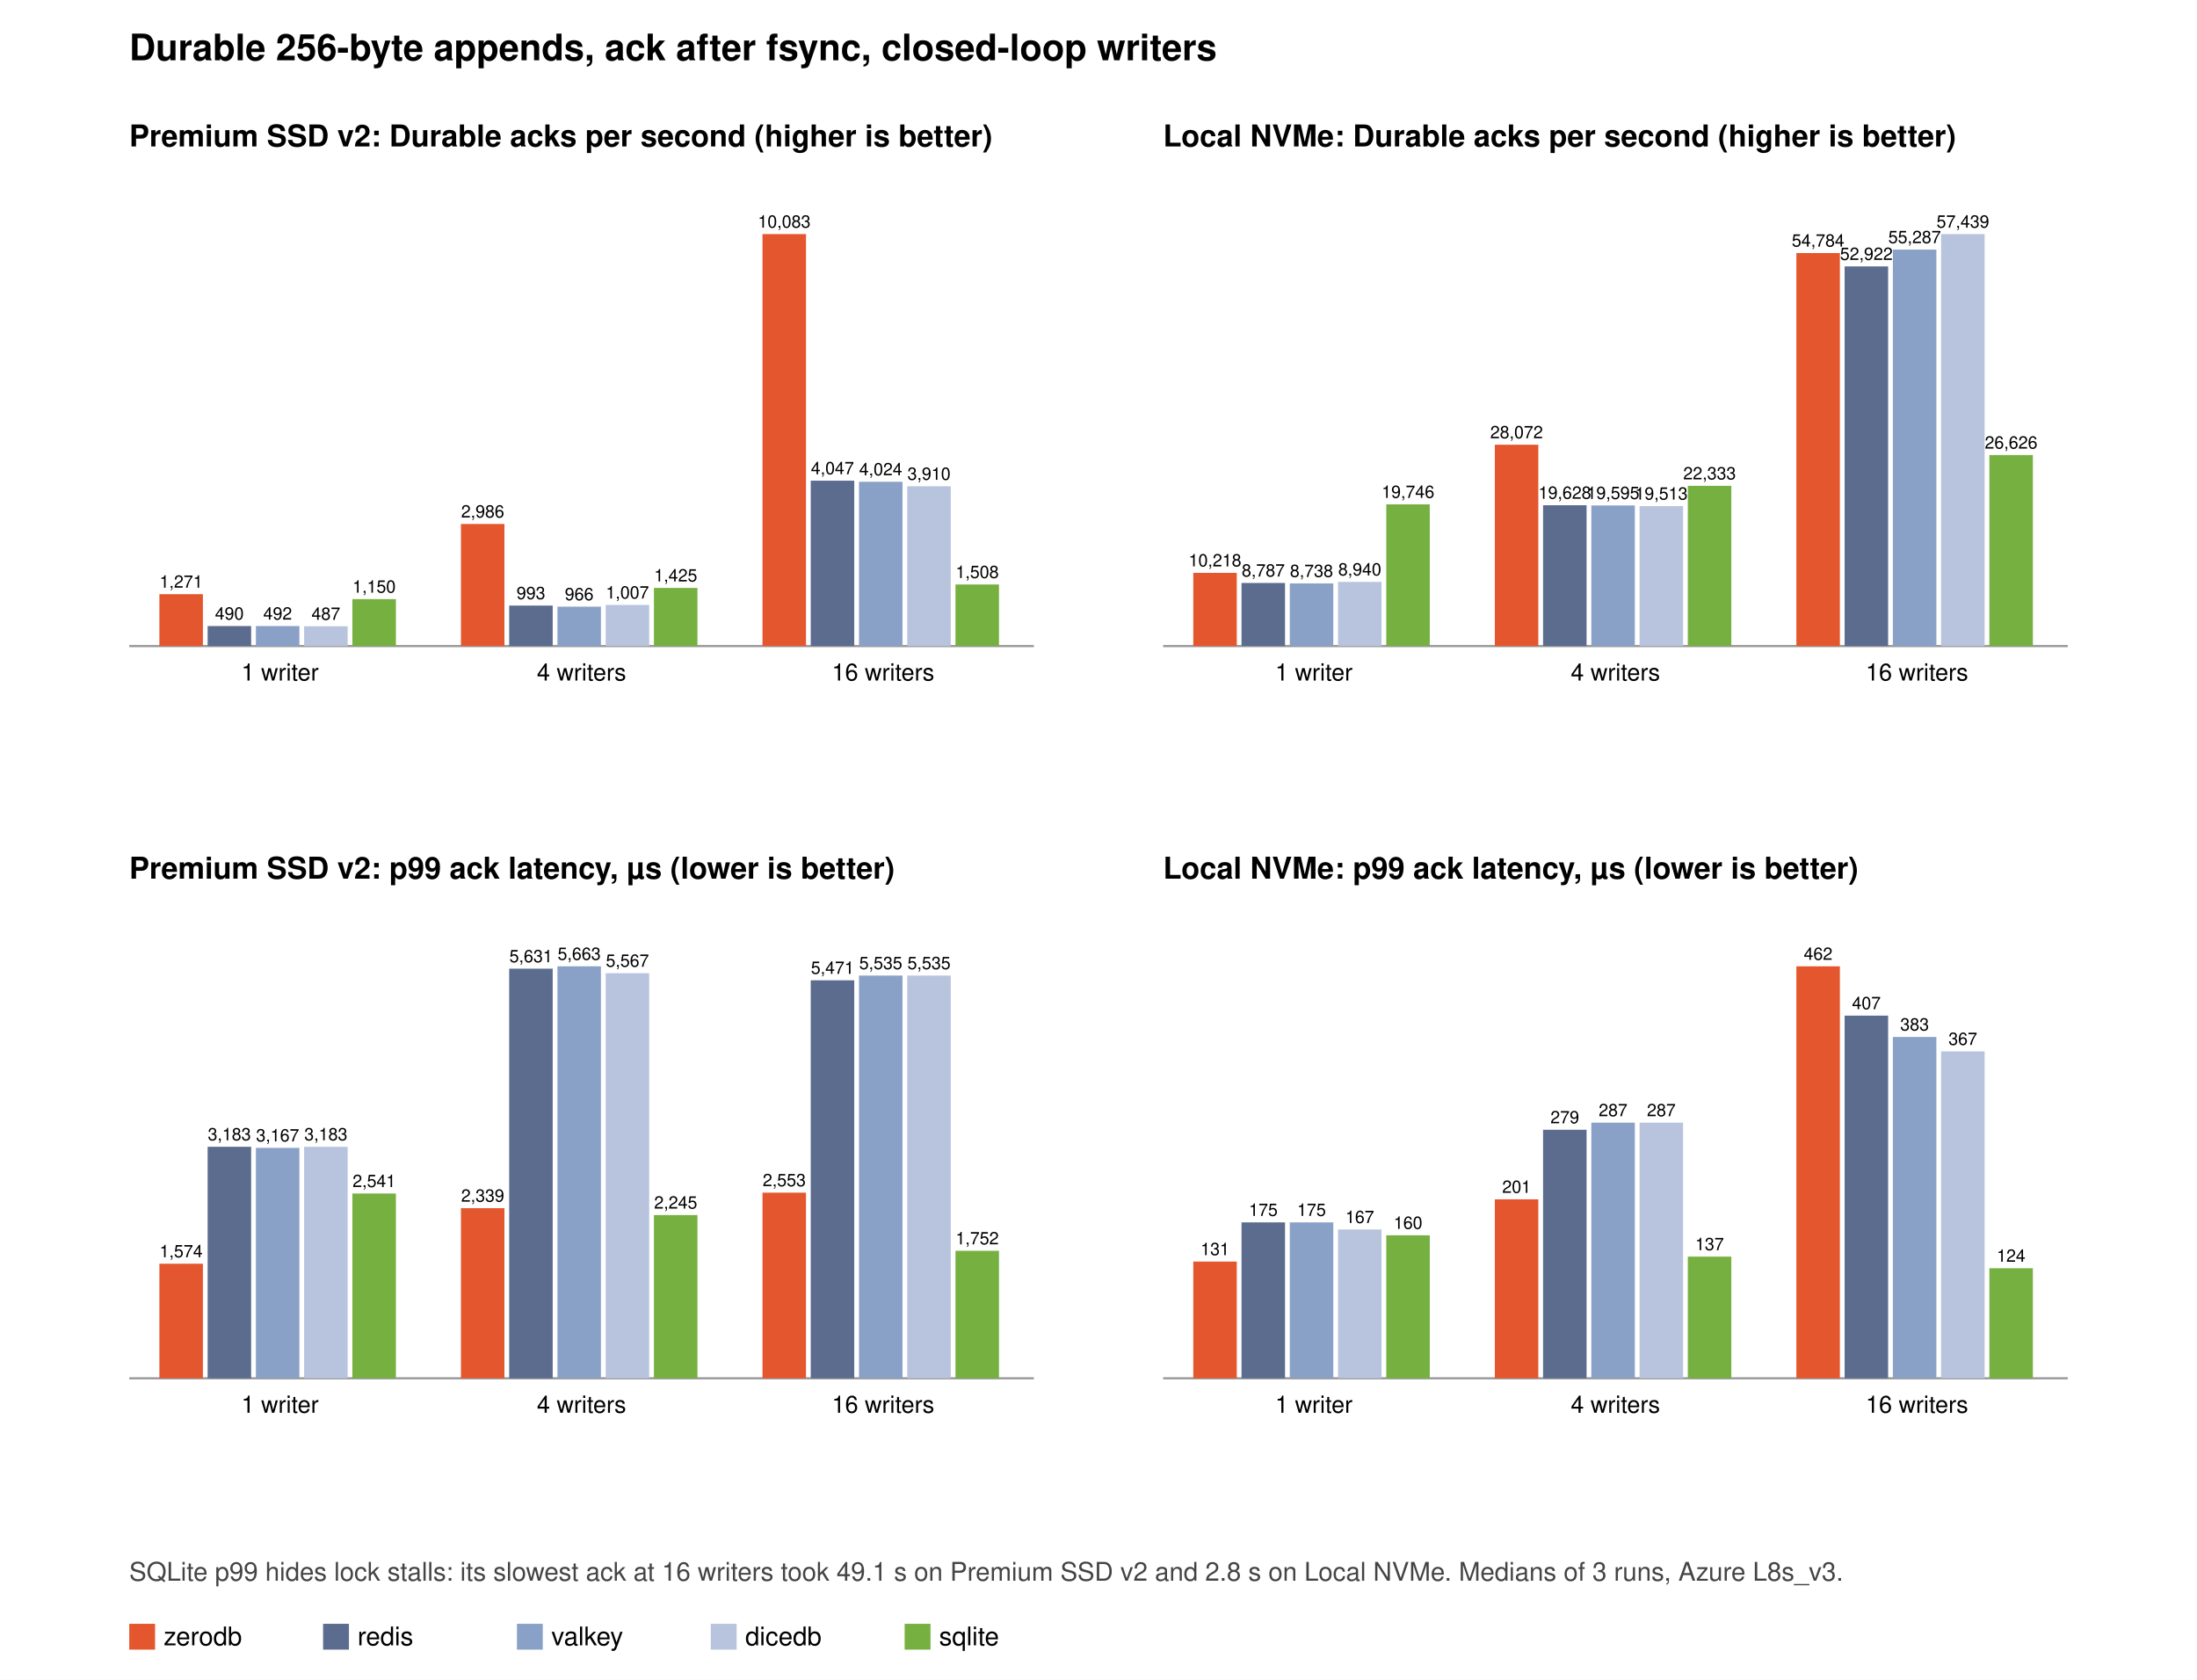
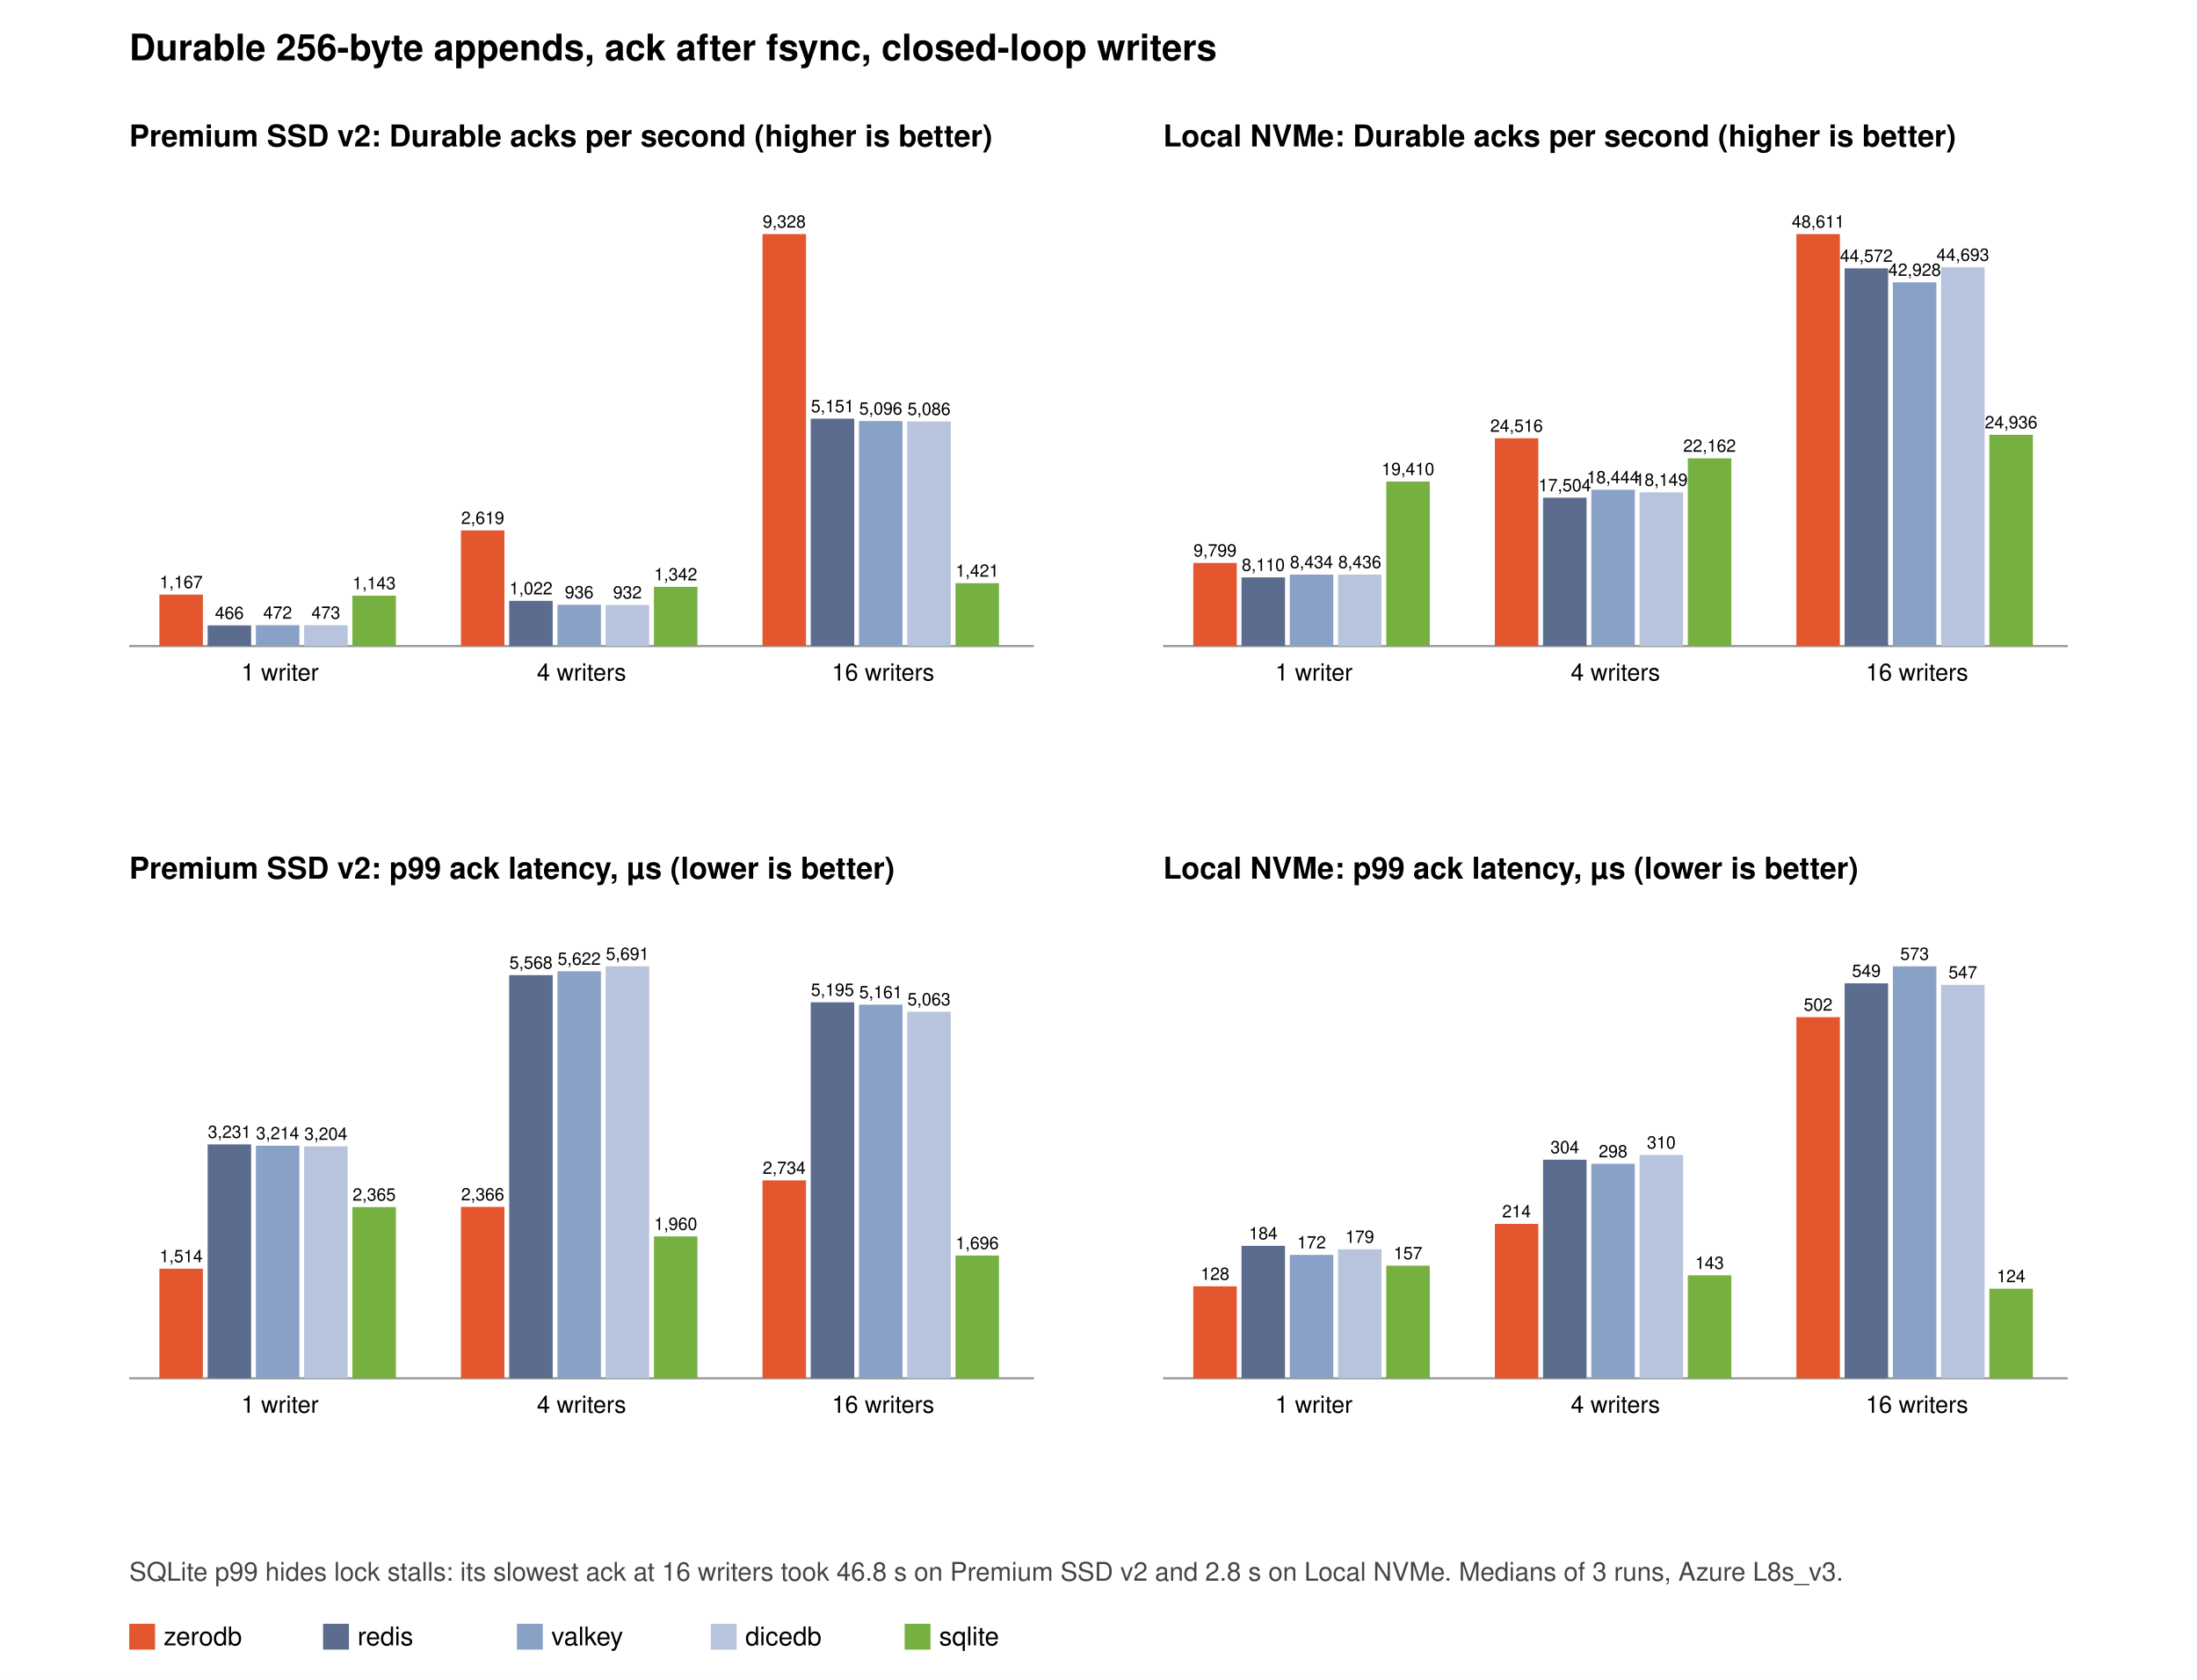
<svg xmlns="http://www.w3.org/2000/svg" width="1020" height="780" font-family="Helvetica, Arial, sans-serif">
  <rect width="1020" height="780" fill="white" />
  <text x="60" y="28" font-size="17" font-weight="700">Durable 256-byte appends, ack after fsync, closed-loop writers</text>
  <text x="60" y="68" font-size="14" font-weight="600">Premium SSD v2: Durable acks per second (higher is better)</text>
  <line x1="60" y1="300" x2="480" y2="300" stroke="#999" />
  <text x="130.0" y="316" font-size="11" text-anchor="middle">1 writer</text>
-   <rect x="74.0" y="275.9" width="20.2" height="24.1" fill="#e4572e" />
-   <text x="84.1" y="272.9" font-size="8" text-anchor="middle">1,271</text>
-   <rect x="96.4" y="290.7" width="20.2" height="9.3" fill="#5b6c8f" />
-   <text x="106.5" y="287.7" font-size="8" text-anchor="middle">490</text>
-   <rect x="118.8" y="290.7" width="20.2" height="9.3" fill="#8aa1c7" />
-   <text x="128.9" y="287.7" font-size="8" text-anchor="middle">492</text>
-   <rect x="141.2" y="290.8" width="20.2" height="9.2" fill="#b8c4dd" />
-   <text x="151.3" y="287.8" font-size="8" text-anchor="middle">487</text>
-   <rect x="163.6" y="278.2" width="20.2" height="21.8" fill="#76b041" />
-   <text x="173.7" y="275.2" font-size="8" text-anchor="middle">1,150</text>
+   <rect x="74.0" y="276.1" width="20.2" height="23.9" fill="#e4572e" />
+   <text x="84.1" y="273.1" font-size="8" text-anchor="middle">1,167</text>
+   <rect x="96.4" y="290.4" width="20.2" height="9.6" fill="#5b6c8f" />
+   <text x="106.5" y="287.4" font-size="8" text-anchor="middle">466</text>
+   <rect x="118.8" y="290.3" width="20.2" height="9.7" fill="#8aa1c7" />
+   <text x="128.9" y="287.3" font-size="8" text-anchor="middle">472</text>
+   <rect x="141.2" y="290.3" width="20.2" height="9.7" fill="#b8c4dd" />
+   <text x="151.3" y="287.3" font-size="8" text-anchor="middle">473</text>
+   <rect x="163.6" y="276.6" width="20.2" height="23.4" fill="#76b041" />
+   <text x="173.7" y="273.6" font-size="8" text-anchor="middle">1,143</text>
  <text x="270.0" y="316" font-size="11" text-anchor="middle">4 writers</text>
-   <rect x="214.0" y="243.3" width="20.2" height="56.7" fill="#e4572e" />
-   <text x="224.1" y="240.3" font-size="8" text-anchor="middle">2,986</text>
-   <rect x="236.4" y="281.2" width="20.2" height="18.8" fill="#5b6c8f" />
-   <text x="246.5" y="278.2" font-size="8" text-anchor="middle">993</text>
-   <rect x="258.8" y="281.7" width="20.2" height="18.3" fill="#8aa1c7" />
-   <text x="268.9" y="278.7" font-size="8" text-anchor="middle">966</text>
+   <rect x="214.0" y="246.3" width="20.2" height="53.7" fill="#e4572e" />
+   <text x="224.1" y="243.3" font-size="8" text-anchor="middle">2,619</text>
+   <rect x="236.4" y="279.0" width="20.2" height="21.0" fill="#5b6c8f" />
+   <text x="246.5" y="276.0" font-size="8" text-anchor="middle">1,022</text>
+   <rect x="258.8" y="280.8" width="20.2" height="19.2" fill="#8aa1c7" />
+   <text x="268.9" y="277.8" font-size="8" text-anchor="middle">936</text>
  <rect x="281.2" y="280.9" width="20.2" height="19.1" fill="#b8c4dd" />
-   <text x="291.3" y="277.9" font-size="8" text-anchor="middle">1,007</text>
-   <rect x="303.6" y="273.0" width="20.2" height="27.0" fill="#76b041" />
-   <text x="313.7" y="270.0" font-size="8" text-anchor="middle">1,425</text>
+   <text x="291.3" y="277.9" font-size="8" text-anchor="middle">932</text>
+   <rect x="303.6" y="272.5" width="20.2" height="27.5" fill="#76b041" />
+   <text x="313.7" y="269.5" font-size="8" text-anchor="middle">1,342</text>
  <text x="410.0" y="316" font-size="11" text-anchor="middle">16 writers</text>
  <rect x="354.0" y="108.7" width="20.2" height="191.3" fill="#e4572e" />
-   <text x="364.1" y="105.7" font-size="8" text-anchor="middle">10,083</text>
-   <rect x="376.4" y="223.2" width="20.2" height="76.8" fill="#5b6c8f" />
-   <text x="386.5" y="220.2" font-size="8" text-anchor="middle">4,047</text>
-   <rect x="398.8" y="223.7" width="20.2" height="76.3" fill="#8aa1c7" />
-   <text x="408.9" y="220.7" font-size="8" text-anchor="middle">4,024</text>
-   <rect x="421.2" y="225.8" width="20.2" height="74.2" fill="#b8c4dd" />
-   <text x="431.3" y="222.8" font-size="8" text-anchor="middle">3,910</text>
-   <rect x="443.6" y="271.4" width="20.2" height="28.6" fill="#76b041" />
-   <text x="453.7" y="268.4" font-size="8" text-anchor="middle">1,508</text>
+   <text x="364.1" y="105.7" font-size="8" text-anchor="middle">9,328</text>
+   <rect x="376.4" y="194.4" width="20.2" height="105.6" fill="#5b6c8f" />
+   <text x="386.5" y="191.4" font-size="8" text-anchor="middle">5,151</text>
+   <rect x="398.8" y="195.5" width="20.2" height="104.5" fill="#8aa1c7" />
+   <text x="408.9" y="192.5" font-size="8" text-anchor="middle">5,096</text>
+   <rect x="421.2" y="195.7" width="20.2" height="104.3" fill="#b8c4dd" />
+   <text x="431.3" y="192.7" font-size="8" text-anchor="middle">5,086</text>
+   <rect x="443.6" y="270.8" width="20.2" height="29.2" fill="#76b041" />
+   <text x="453.7" y="267.8" font-size="8" text-anchor="middle">1,421</text>
  <text x="60" y="408" font-size="14" font-weight="600">Premium SSD v2: p99 ack latency, µs (lower is better)</text>
  <line x1="60" y1="640" x2="480" y2="640" stroke="#999" />
  <text x="130.0" y="656" font-size="11" text-anchor="middle">1 writer</text>
-   <rect x="74.0" y="586.8" width="20.2" height="53.2" fill="#e4572e" />
-   <text x="84.1" y="583.8" font-size="8" text-anchor="middle">1,574</text>
-   <rect x="96.4" y="532.5" width="20.2" height="107.5" fill="#5b6c8f" />
-   <text x="106.5" y="529.5" font-size="8" text-anchor="middle">3,183</text>
-   <rect x="118.8" y="533.0" width="20.2" height="107.0" fill="#8aa1c7" />
-   <text x="128.9" y="530.0" font-size="8" text-anchor="middle">3,167</text>
-   <rect x="141.2" y="532.5" width="20.2" height="107.5" fill="#b8c4dd" />
-   <text x="151.3" y="529.5" font-size="8" text-anchor="middle">3,183</text>
-   <rect x="163.6" y="554.2" width="20.2" height="85.8" fill="#76b041" />
-   <text x="173.7" y="551.2" font-size="8" text-anchor="middle">2,541</text>
+   <rect x="74.0" y="589.1" width="20.2" height="50.9" fill="#e4572e" />
+   <text x="84.1" y="586.1" font-size="8" text-anchor="middle">1,514</text>
+   <rect x="96.4" y="531.4" width="20.2" height="108.6" fill="#5b6c8f" />
+   <text x="106.5" y="528.4" font-size="8" text-anchor="middle">3,231</text>
+   <rect x="118.8" y="532.0" width="20.2" height="108.0" fill="#8aa1c7" />
+   <text x="128.9" y="529.0" font-size="8" text-anchor="middle">3,214</text>
+   <rect x="141.2" y="532.3" width="20.2" height="107.7" fill="#b8c4dd" />
+   <text x="151.3" y="529.3" font-size="8" text-anchor="middle">3,204</text>
+   <rect x="163.6" y="560.5" width="20.2" height="79.5" fill="#76b041" />
+   <text x="173.7" y="557.5" font-size="8" text-anchor="middle">2,365</text>
  <text x="270.0" y="656" font-size="11" text-anchor="middle">4 writers</text>
-   <rect x="214.0" y="561.0" width="20.2" height="79.0" fill="#e4572e" />
-   <text x="224.1" y="558.0" font-size="8" text-anchor="middle">2,339</text>
-   <rect x="236.4" y="449.8" width="20.2" height="190.2" fill="#5b6c8f" />
-   <text x="246.5" y="446.8" font-size="8" text-anchor="middle">5,631</text>
-   <rect x="258.8" y="448.7" width="20.2" height="191.3" fill="#8aa1c7" />
-   <text x="268.9" y="445.7" font-size="8" text-anchor="middle">5,663</text>
-   <rect x="281.2" y="451.9" width="20.2" height="188.1" fill="#b8c4dd" />
-   <text x="291.3" y="448.9" font-size="8" text-anchor="middle">5,567</text>
-   <rect x="303.6" y="564.2" width="20.2" height="75.8" fill="#76b041" />
-   <text x="313.7" y="561.2" font-size="8" text-anchor="middle">2,245</text>
+   <rect x="214.0" y="560.4" width="20.2" height="79.6" fill="#e4572e" />
+   <text x="224.1" y="557.4" font-size="8" text-anchor="middle">2,366</text>
+   <rect x="236.4" y="452.8" width="20.2" height="187.2" fill="#5b6c8f" />
+   <text x="246.5" y="449.8" font-size="8" text-anchor="middle">5,568</text>
+   <rect x="258.8" y="451.0" width="20.2" height="189.0" fill="#8aa1c7" />
+   <text x="268.9" y="448.0" font-size="8" text-anchor="middle">5,622</text>
+   <rect x="281.2" y="448.7" width="20.2" height="191.3" fill="#b8c4dd" />
+   <text x="291.3" y="445.7" font-size="8" text-anchor="middle">5,691</text>
+   <rect x="303.6" y="574.1" width="20.2" height="65.9" fill="#76b041" />
+   <text x="313.7" y="571.1" font-size="8" text-anchor="middle">1,960</text>
  <text x="410.0" y="656" font-size="11" text-anchor="middle">16 writers</text>
-   <rect x="354.0" y="553.8" width="20.2" height="86.2" fill="#e4572e" />
-   <text x="364.1" y="550.8" font-size="8" text-anchor="middle">2,553</text>
-   <rect x="376.4" y="455.2" width="20.2" height="184.8" fill="#5b6c8f" />
-   <text x="386.5" y="452.2" font-size="8" text-anchor="middle">5,471</text>
-   <rect x="398.8" y="453.0" width="20.2" height="187.0" fill="#8aa1c7" />
-   <text x="408.9" y="450.0" font-size="8" text-anchor="middle">5,535</text>
-   <rect x="421.2" y="453.0" width="20.2" height="187.0" fill="#b8c4dd" />
-   <text x="431.3" y="450.0" font-size="8" text-anchor="middle">5,535</text>
-   <rect x="443.6" y="580.8" width="20.2" height="59.2" fill="#76b041" />
-   <text x="453.7" y="577.8" font-size="8" text-anchor="middle">1,752</text>
+   <rect x="354.0" y="548.1" width="20.2" height="91.9" fill="#e4572e" />
+   <text x="364.1" y="545.1" font-size="8" text-anchor="middle">2,734</text>
+   <rect x="376.4" y="465.4" width="20.2" height="174.6" fill="#5b6c8f" />
+   <text x="386.5" y="462.4" font-size="8" text-anchor="middle">5,195</text>
+   <rect x="398.8" y="466.5" width="20.2" height="173.5" fill="#8aa1c7" />
+   <text x="408.9" y="463.5" font-size="8" text-anchor="middle">5,161</text>
+   <rect x="421.2" y="469.8" width="20.2" height="170.2" fill="#b8c4dd" />
+   <text x="431.3" y="466.8" font-size="8" text-anchor="middle">5,063</text>
+   <rect x="443.6" y="583.0" width="20.2" height="57.0" fill="#76b041" />
+   <text x="453.7" y="580.0" font-size="8" text-anchor="middle">1,696</text>
  <text x="540" y="68" font-size="14" font-weight="600">Local NVMe: Durable acks per second (higher is better)</text>
  <line x1="540" y1="300" x2="960" y2="300" stroke="#999" />
  <text x="610.0" y="316" font-size="11" text-anchor="middle">1 writer</text>
-   <rect x="554.0" y="266.0" width="20.2" height="34.0" fill="#e4572e" />
-   <text x="564.1" y="263.0" font-size="8" text-anchor="middle">10,218</text>
-   <rect x="576.4" y="270.7" width="20.2" height="29.3" fill="#5b6c8f" />
-   <text x="586.5" y="267.7" font-size="8" text-anchor="middle">8,787</text>
-   <rect x="598.8" y="270.9" width="20.2" height="29.1" fill="#8aa1c7" />
-   <text x="608.9" y="267.9" font-size="8" text-anchor="middle">8,738</text>
-   <rect x="621.2" y="270.2" width="20.2" height="29.8" fill="#b8c4dd" />
-   <text x="631.3" y="267.2" font-size="8" text-anchor="middle">8,940</text>
-   <rect x="643.6" y="234.2" width="20.2" height="65.8" fill="#76b041" />
-   <text x="653.7" y="231.2" font-size="8" text-anchor="middle">19,746</text>
+   <rect x="554.0" y="261.4" width="20.2" height="38.6" fill="#e4572e" />
+   <text x="564.1" y="258.4" font-size="8" text-anchor="middle">9,799</text>
+   <rect x="576.4" y="268.1" width="20.2" height="31.9" fill="#5b6c8f" />
+   <text x="586.5" y="265.1" font-size="8" text-anchor="middle">8,110</text>
+   <rect x="598.8" y="266.8" width="20.2" height="33.2" fill="#8aa1c7" />
+   <text x="608.9" y="263.8" font-size="8" text-anchor="middle">8,434</text>
+   <rect x="621.2" y="266.8" width="20.2" height="33.2" fill="#b8c4dd" />
+   <text x="631.3" y="263.8" font-size="8" text-anchor="middle">8,436</text>
+   <rect x="643.6" y="223.6" width="20.2" height="76.4" fill="#76b041" />
+   <text x="653.7" y="220.6" font-size="8" text-anchor="middle">19,410</text>
  <text x="750.0" y="316" font-size="11" text-anchor="middle">4 writers</text>
-   <rect x="694.0" y="206.5" width="20.2" height="93.5" fill="#e4572e" />
-   <text x="704.1" y="203.5" font-size="8" text-anchor="middle">28,072</text>
-   <rect x="716.4" y="234.6" width="20.2" height="65.4" fill="#5b6c8f" />
-   <text x="726.5" y="231.6" font-size="8" text-anchor="middle">19,628</text>
-   <rect x="738.8" y="234.7" width="20.2" height="65.3" fill="#8aa1c7" />
-   <text x="748.9" y="231.7" font-size="8" text-anchor="middle">19,595</text>
-   <rect x="761.2" y="235.0" width="20.2" height="65.0" fill="#b8c4dd" />
-   <text x="771.3" y="232.0" font-size="8" text-anchor="middle">19,513</text>
-   <rect x="783.6" y="225.6" width="20.2" height="74.4" fill="#76b041" />
-   <text x="793.7" y="222.6" font-size="8" text-anchor="middle">22,333</text>
+   <rect x="694.0" y="203.5" width="20.2" height="96.5" fill="#e4572e" />
+   <text x="704.1" y="200.5" font-size="8" text-anchor="middle">24,516</text>
+   <rect x="716.4" y="231.1" width="20.2" height="68.9" fill="#5b6c8f" />
+   <text x="726.5" y="228.1" font-size="8" text-anchor="middle">17,504</text>
+   <rect x="738.8" y="227.4" width="20.2" height="72.6" fill="#8aa1c7" />
+   <text x="748.9" y="224.4" font-size="8" text-anchor="middle">18,444</text>
+   <rect x="761.2" y="228.6" width="20.2" height="71.4" fill="#b8c4dd" />
+   <text x="771.3" y="225.6" font-size="8" text-anchor="middle">18,149</text>
+   <rect x="783.6" y="212.8" width="20.2" height="87.2" fill="#76b041" />
+   <text x="793.7" y="209.8" font-size="8" text-anchor="middle">22,162</text>
  <text x="890.0" y="316" font-size="11" text-anchor="middle">16 writers</text>
-   <rect x="834.0" y="117.5" width="20.2" height="182.5" fill="#e4572e" />
-   <text x="844.1" y="114.5" font-size="8" text-anchor="middle">54,784</text>
-   <rect x="856.4" y="123.7" width="20.2" height="176.3" fill="#5b6c8f" />
-   <text x="866.5" y="120.7" font-size="8" text-anchor="middle">52,922</text>
-   <rect x="878.8" y="115.9" width="20.2" height="184.1" fill="#8aa1c7" />
-   <text x="888.9" y="112.9" font-size="8" text-anchor="middle">55,287</text>
-   <rect x="901.2" y="108.7" width="20.2" height="191.3" fill="#b8c4dd" />
-   <text x="911.3" y="105.7" font-size="8" text-anchor="middle">57,439</text>
-   <rect x="923.6" y="211.3" width="20.2" height="88.7" fill="#76b041" />
-   <text x="933.7" y="208.3" font-size="8" text-anchor="middle">26,626</text>
+   <rect x="834.0" y="108.7" width="20.2" height="191.3" fill="#e4572e" />
+   <text x="844.1" y="105.7" font-size="8" text-anchor="middle">48,611</text>
+   <rect x="856.4" y="124.6" width="20.2" height="175.4" fill="#5b6c8f" />
+   <text x="866.5" y="121.6" font-size="8" text-anchor="middle">44,572</text>
+   <rect x="878.8" y="131.1" width="20.2" height="168.9" fill="#8aa1c7" />
+   <text x="888.9" y="128.1" font-size="8" text-anchor="middle">42,928</text>
+   <rect x="901.2" y="124.1" width="20.2" height="175.9" fill="#b8c4dd" />
+   <text x="911.3" y="121.1" font-size="8" text-anchor="middle">44,693</text>
+   <rect x="923.6" y="201.9" width="20.2" height="98.1" fill="#76b041" />
+   <text x="933.7" y="198.9" font-size="8" text-anchor="middle">24,936</text>
  <text x="540" y="408" font-size="14" font-weight="600">Local NVMe: p99 ack latency, µs (lower is better)</text>
  <line x1="540" y1="640" x2="960" y2="640" stroke="#999" />
  <text x="610.0" y="656" font-size="11" text-anchor="middle">1 writer</text>
-   <rect x="554.0" y="585.8" width="20.2" height="54.2" fill="#e4572e" />
-   <text x="564.1" y="582.8" font-size="8" text-anchor="middle">131</text>
-   <rect x="576.4" y="567.6" width="20.2" height="72.4" fill="#5b6c8f" />
-   <text x="586.5" y="564.6" font-size="8" text-anchor="middle">175</text>
-   <rect x="598.8" y="567.6" width="20.2" height="72.4" fill="#8aa1c7" />
-   <text x="608.9" y="564.6" font-size="8" text-anchor="middle">175</text>
-   <rect x="621.2" y="570.9" width="20.2" height="69.1" fill="#b8c4dd" />
-   <text x="631.3" y="567.9" font-size="8" text-anchor="middle">167</text>
-   <rect x="643.6" y="573.6" width="20.2" height="66.4" fill="#76b041" />
-   <text x="653.7" y="570.6" font-size="8" text-anchor="middle">160</text>
+   <rect x="554.0" y="597.3" width="20.2" height="42.7" fill="#e4572e" />
+   <text x="564.1" y="594.3" font-size="8" text-anchor="middle">128</text>
+   <rect x="576.4" y="578.5" width="20.2" height="61.5" fill="#5b6c8f" />
+   <text x="586.5" y="575.5" font-size="8" text-anchor="middle">184</text>
+   <rect x="598.8" y="582.7" width="20.2" height="57.3" fill="#8aa1c7" />
+   <text x="608.9" y="579.7" font-size="8" text-anchor="middle">172</text>
+   <rect x="621.2" y="580.1" width="20.2" height="59.9" fill="#b8c4dd" />
+   <text x="631.3" y="577.1" font-size="8" text-anchor="middle">179</text>
+   <rect x="643.6" y="587.7" width="20.2" height="52.3" fill="#76b041" />
+   <text x="653.7" y="584.7" font-size="8" text-anchor="middle">157</text>
  <text x="750.0" y="656" font-size="11" text-anchor="middle">4 writers</text>
-   <rect x="694.0" y="556.9" width="20.2" height="83.1" fill="#e4572e" />
-   <text x="704.1" y="553.9" font-size="8" text-anchor="middle">201</text>
-   <rect x="716.4" y="524.6" width="20.2" height="115.4" fill="#5b6c8f" />
-   <text x="726.5" y="521.6" font-size="8" text-anchor="middle">279</text>
-   <rect x="738.8" y="521.3" width="20.2" height="118.7" fill="#8aa1c7" />
-   <text x="748.9" y="518.3" font-size="8" text-anchor="middle">287</text>
-   <rect x="761.2" y="521.3" width="20.2" height="118.7" fill="#b8c4dd" />
-   <text x="771.3" y="518.3" font-size="8" text-anchor="middle">287</text>
-   <rect x="783.6" y="583.5" width="20.2" height="56.5" fill="#76b041" />
-   <text x="793.7" y="580.5" font-size="8" text-anchor="middle">137</text>
+   <rect x="694.0" y="568.3" width="20.2" height="71.7" fill="#e4572e" />
+   <text x="704.1" y="565.3" font-size="8" text-anchor="middle">214</text>
+   <rect x="716.4" y="538.5" width="20.2" height="101.5" fill="#5b6c8f" />
+   <text x="726.5" y="535.5" font-size="8" text-anchor="middle">304</text>
+   <rect x="738.8" y="540.4" width="20.2" height="99.6" fill="#8aa1c7" />
+   <text x="748.9" y="537.4" font-size="8" text-anchor="middle">298</text>
+   <rect x="761.2" y="536.3" width="20.2" height="103.7" fill="#b8c4dd" />
+   <text x="771.3" y="533.3" font-size="8" text-anchor="middle">310</text>
+   <rect x="783.6" y="592.2" width="20.2" height="47.8" fill="#76b041" />
+   <text x="793.7" y="589.2" font-size="8" text-anchor="middle">143</text>
  <text x="890.0" y="656" font-size="11" text-anchor="middle">16 writers</text>
-   <rect x="834.0" y="448.7" width="20.2" height="191.3" fill="#e4572e" />
-   <text x="844.1" y="445.7" font-size="8" text-anchor="middle">462</text>
-   <rect x="856.4" y="471.6" width="20.2" height="168.4" fill="#5b6c8f" />
-   <text x="866.5" y="468.6" font-size="8" text-anchor="middle">407</text>
-   <rect x="878.8" y="481.5" width="20.2" height="158.5" fill="#8aa1c7" />
-   <text x="888.9" y="478.5" font-size="8" text-anchor="middle">383</text>
-   <rect x="901.2" y="488.2" width="20.2" height="151.8" fill="#b8c4dd" />
-   <text x="911.3" y="485.2" font-size="8" text-anchor="middle">367</text>
-   <rect x="923.6" y="588.9" width="20.2" height="51.1" fill="#76b041" />
-   <text x="933.7" y="585.9" font-size="8" text-anchor="middle">124</text>
-   <text x="60" y="734" font-size="12" fill="#444">SQLite p99 hides lock stalls: its slowest ack at 16 writers took 49.1 s on Premium SSD v2 and 2.8 s on Local NVMe. Medians of 3 runs, Azure L8s_v3.</text>
+   <rect x="834.0" y="472.3" width="20.2" height="167.7" fill="#e4572e" />
+   <text x="844.1" y="469.3" font-size="8" text-anchor="middle">502</text>
+   <rect x="856.4" y="456.6" width="20.2" height="183.4" fill="#5b6c8f" />
+   <text x="866.5" y="453.6" font-size="8" text-anchor="middle">549</text>
+   <rect x="878.8" y="448.7" width="20.2" height="191.3" fill="#8aa1c7" />
+   <text x="888.9" y="445.7" font-size="8" text-anchor="middle">573</text>
+   <rect x="901.2" y="457.3" width="20.2" height="182.7" fill="#b8c4dd" />
+   <text x="911.3" y="454.3" font-size="8" text-anchor="middle">547</text>
+   <rect x="923.6" y="598.4" width="20.2" height="41.6" fill="#76b041" />
+   <text x="933.7" y="595.4" font-size="8" text-anchor="middle">124</text>
+   <text x="60" y="734" font-size="12" fill="#444">SQLite p99 hides lock stalls: its slowest ack at 16 writers took 46.8 s on Premium SSD v2 and 2.8 s on Local NVMe. Medians of 3 runs, Azure L8s_v3.</text>
  <rect x="60" y="754" width="12" height="12" fill="#e4572e" />
  <text x="76" y="764" font-size="12">zerodb</text>
  <rect x="150" y="754" width="12" height="12" fill="#5b6c8f" />
  <text x="166" y="764" font-size="12">redis</text>
  <rect x="240" y="754" width="12" height="12" fill="#8aa1c7" />
  <text x="256" y="764" font-size="12">valkey</text>
  <rect x="330" y="754" width="12" height="12" fill="#b8c4dd" />
  <text x="346" y="764" font-size="12">dicedb</text>
  <rect x="420" y="754" width="12" height="12" fill="#76b041" />
  <text x="436" y="764" font-size="12">sqlite</text>
</svg>
